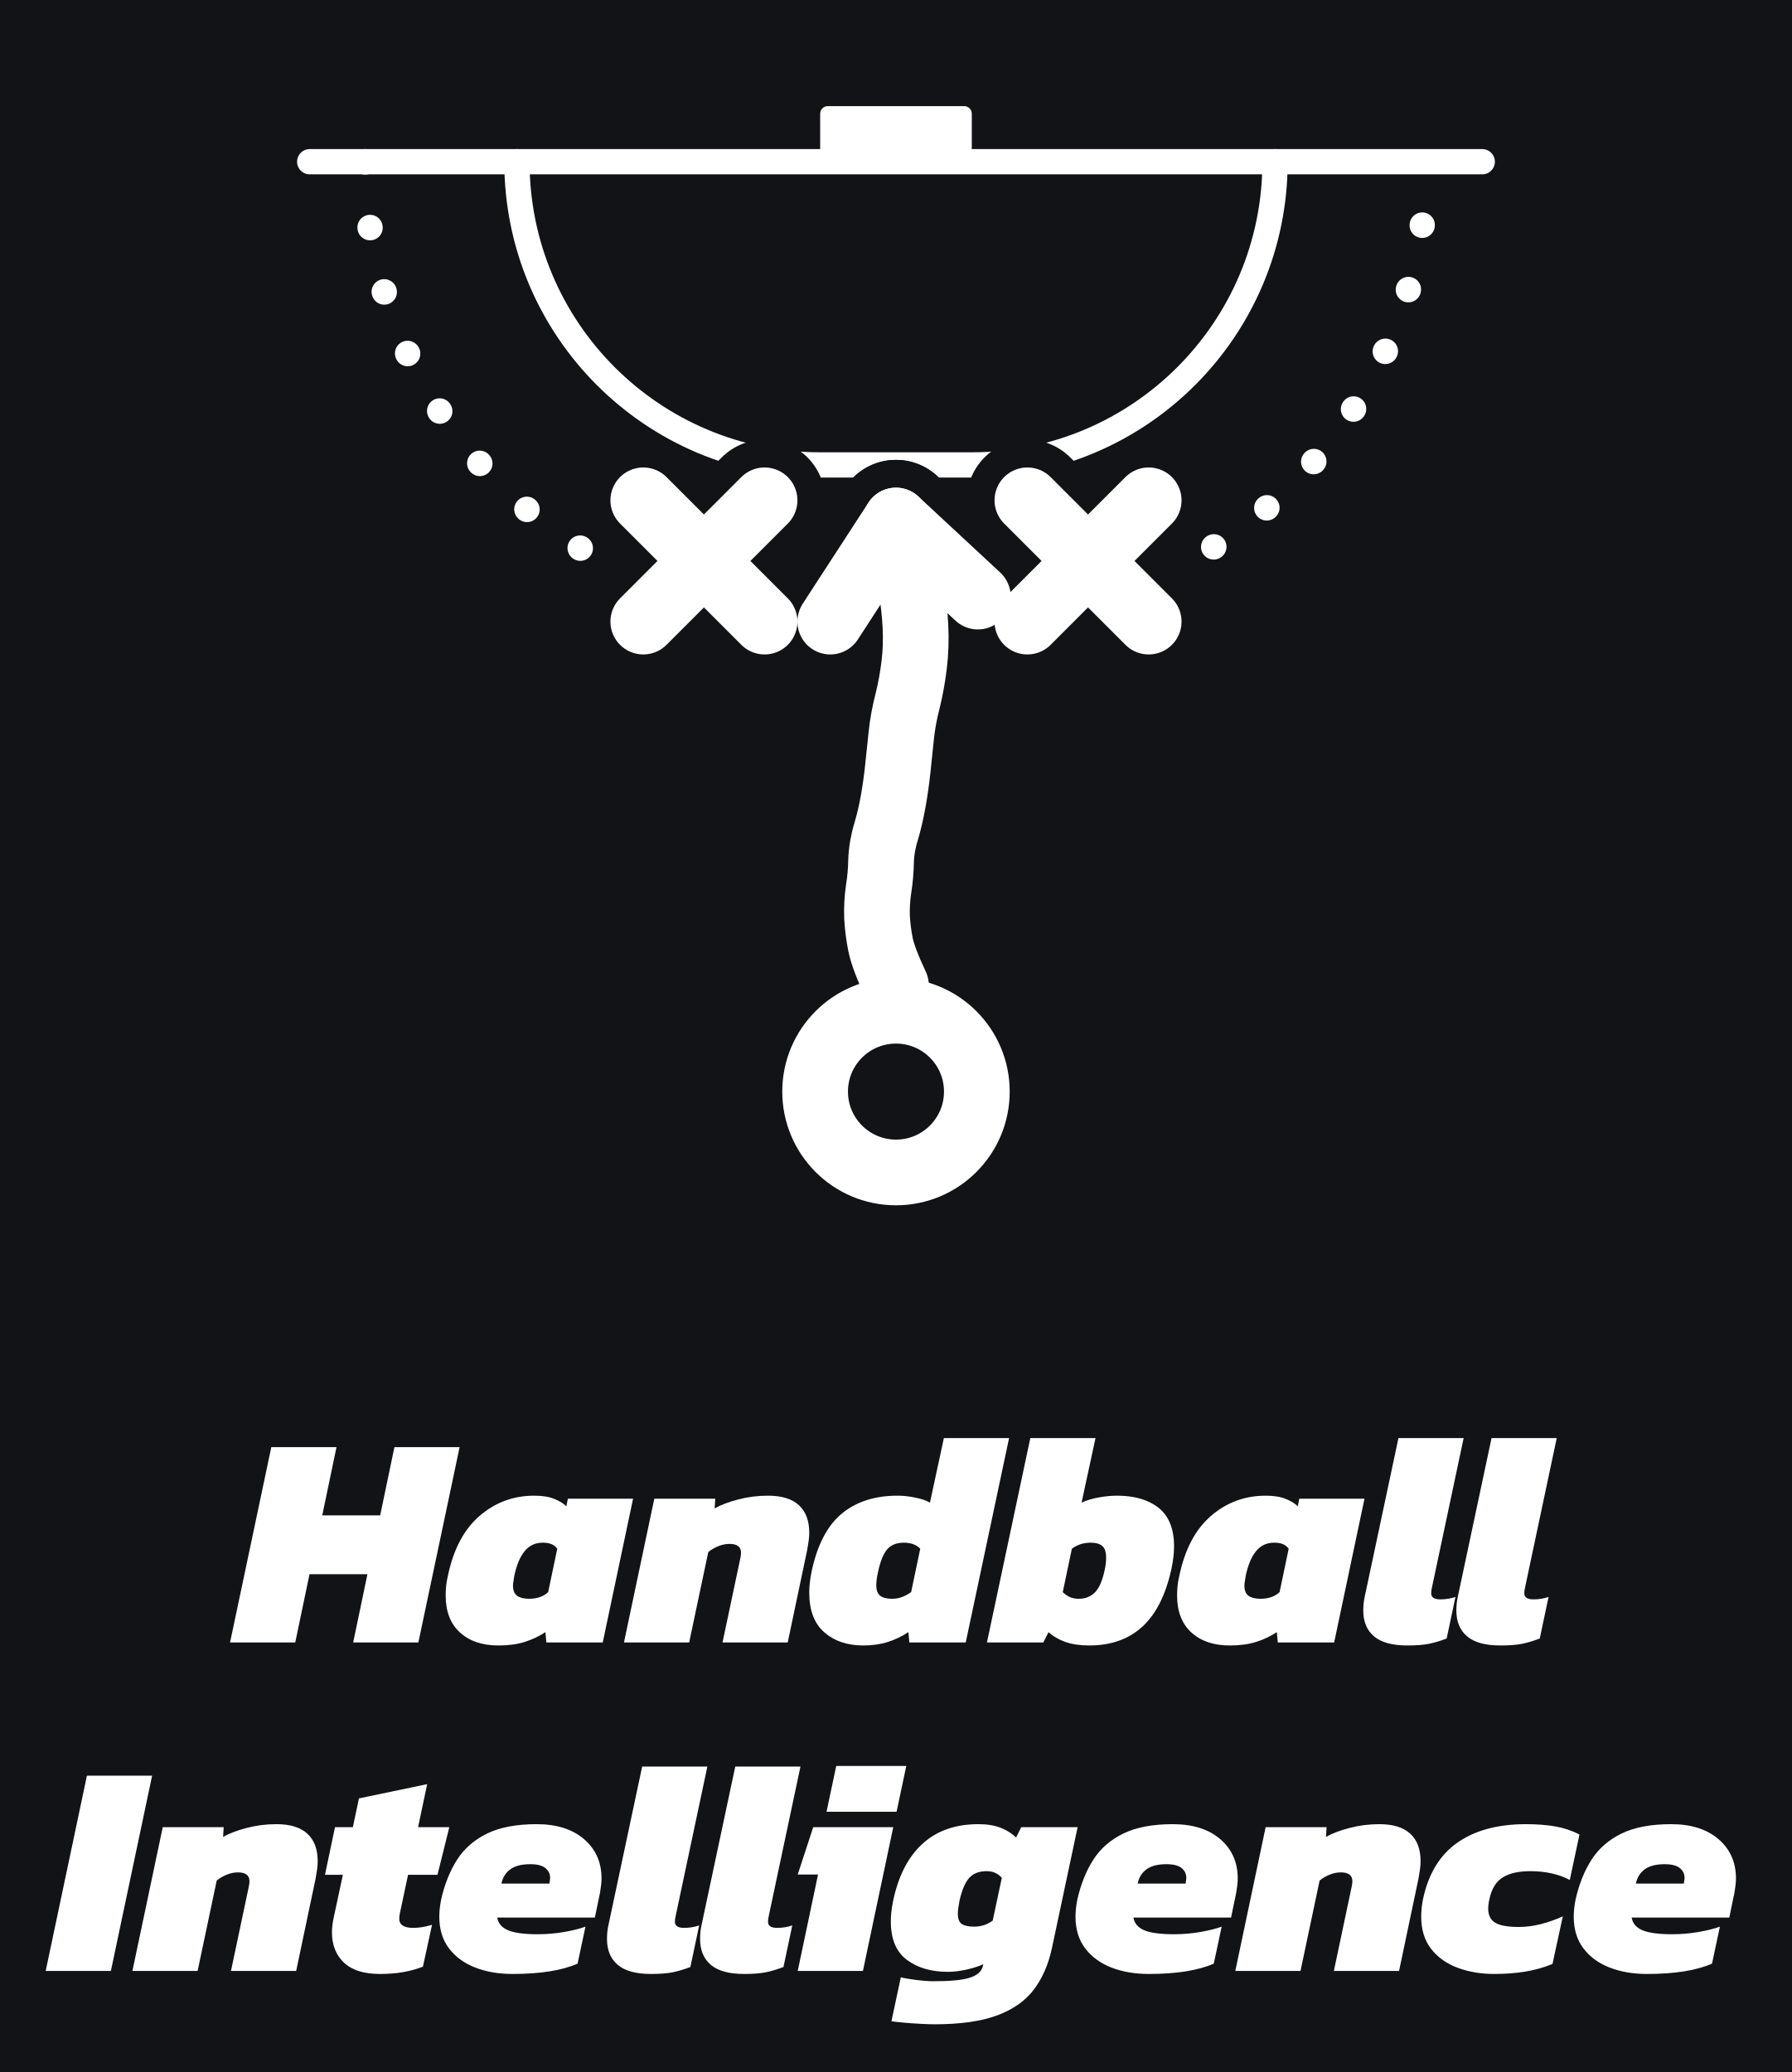
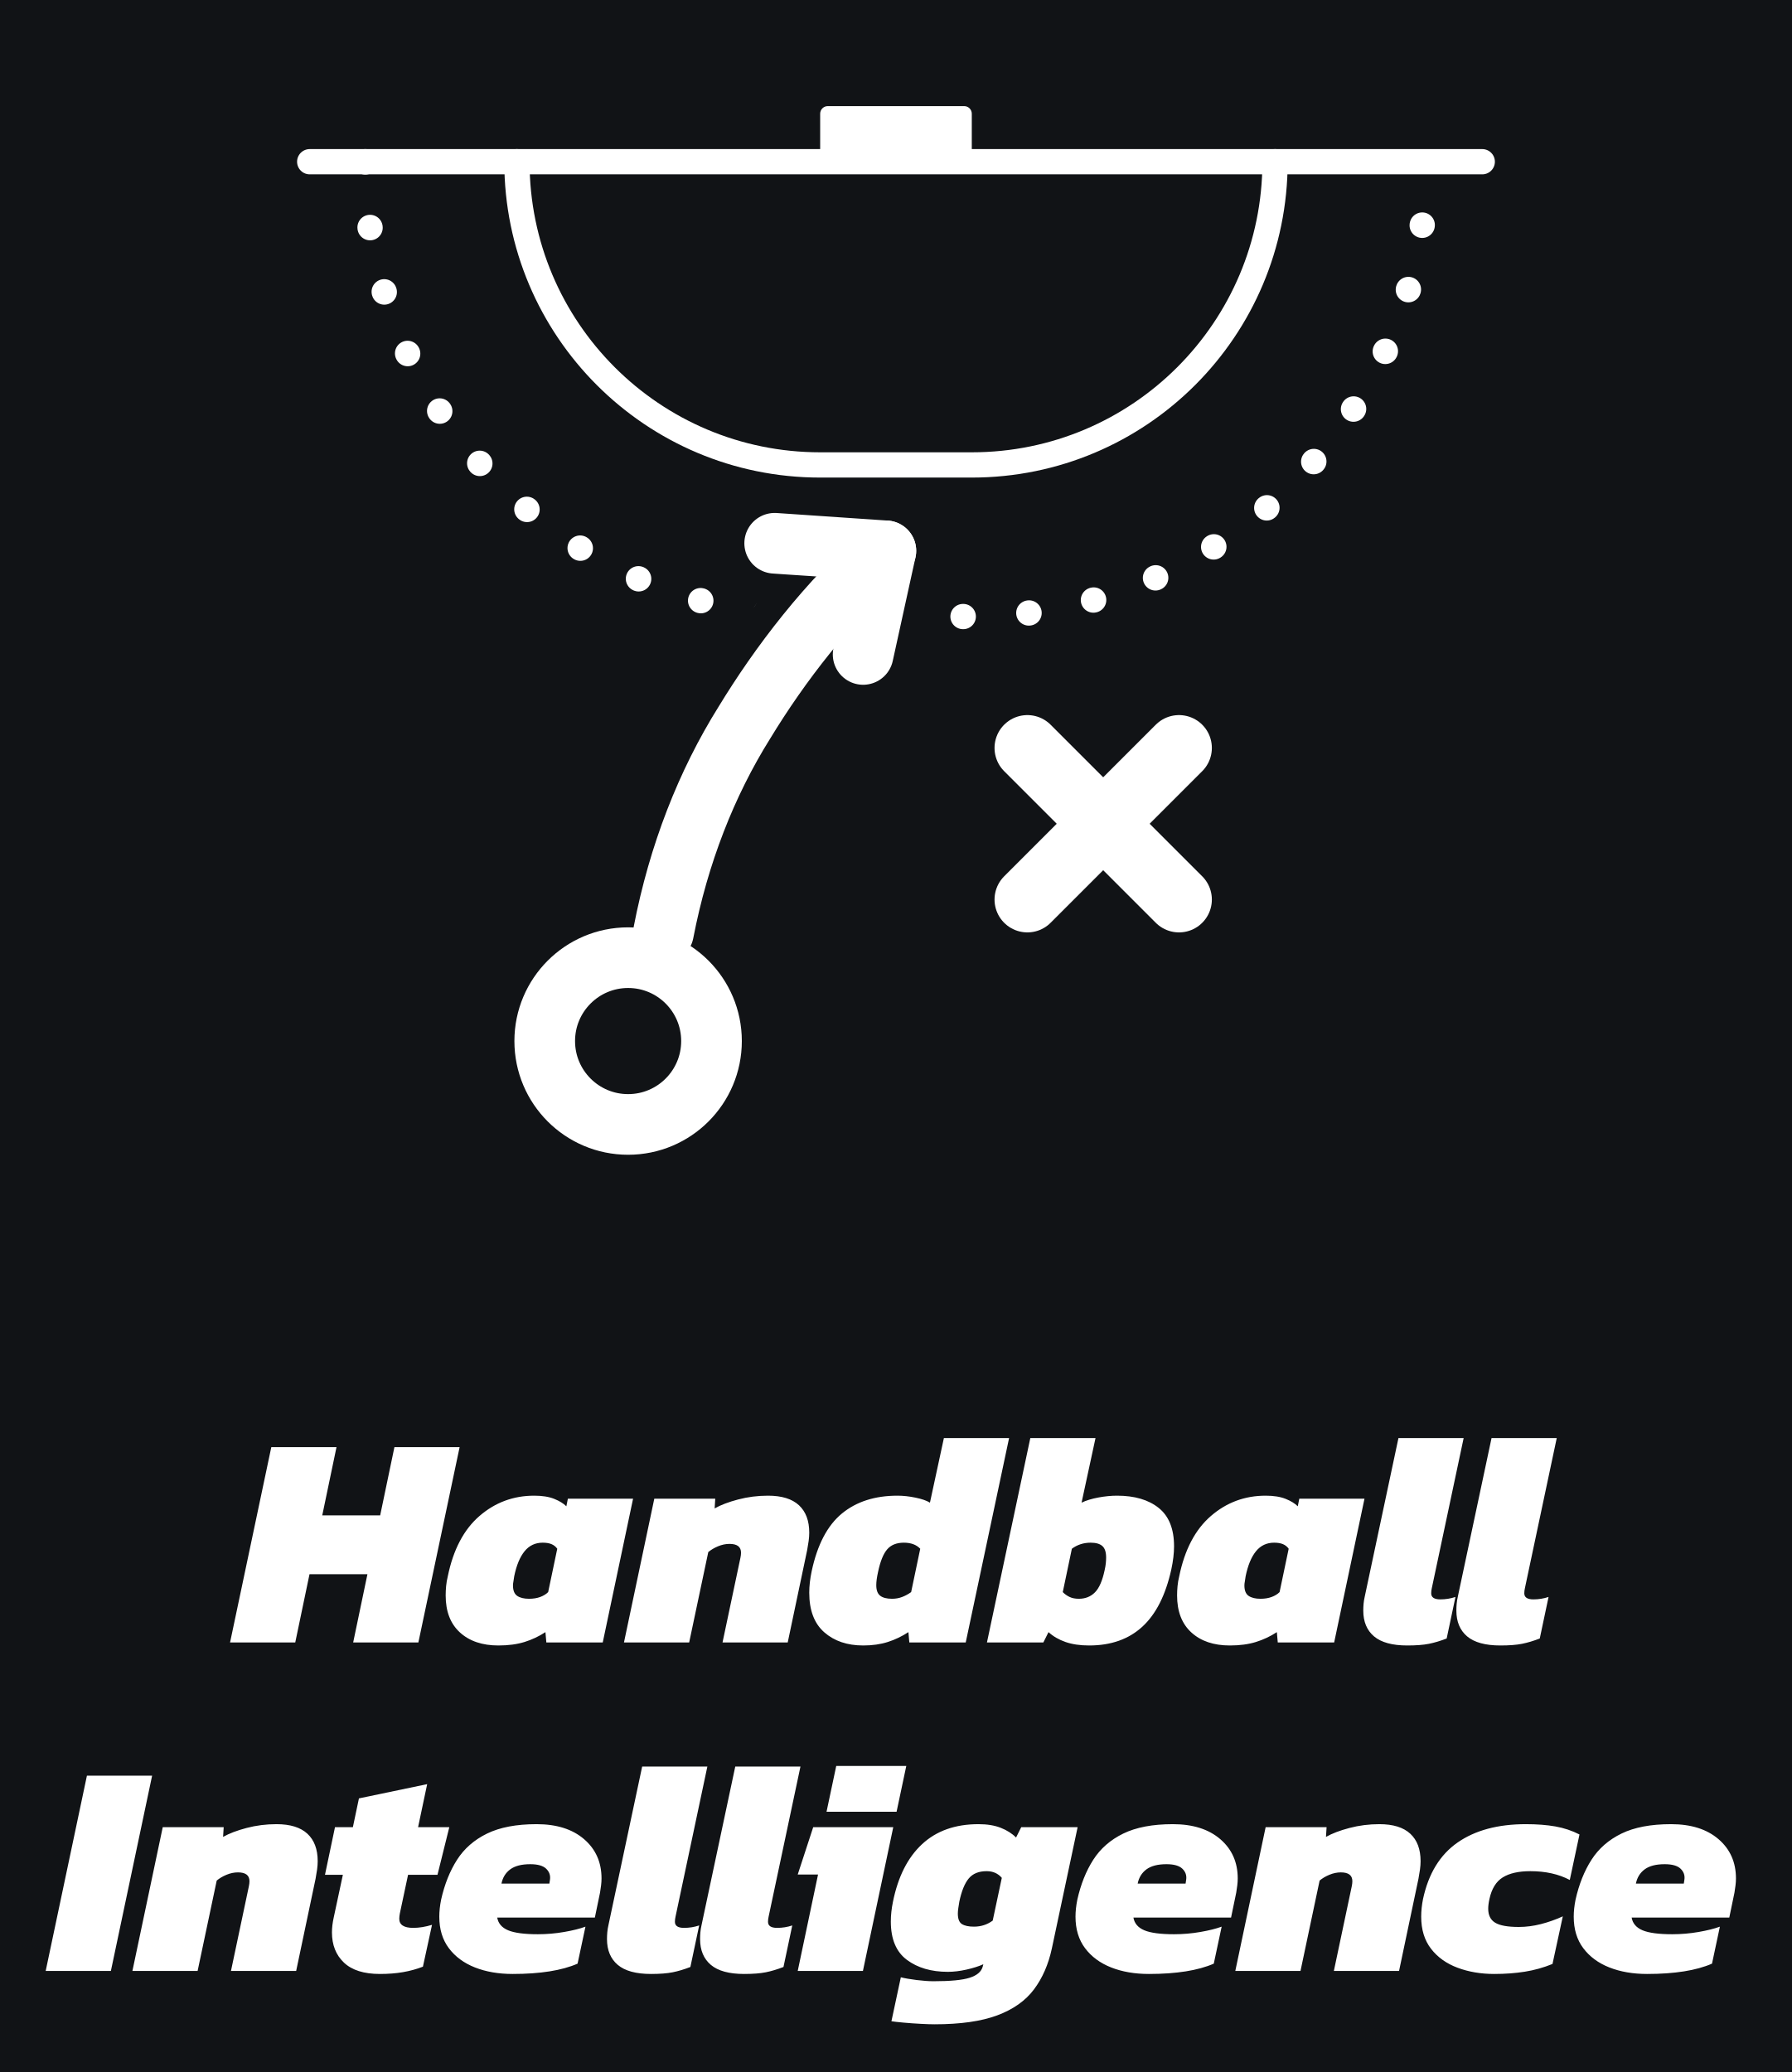
<svg xmlns="http://www.w3.org/2000/svg" viewBox="-98.56 0 709.12 820">
  <rect x="-2000" y="-2000" width="6000" height="6000" fill="#111316" />
  <defs>
    <mask id="km27" maskUnits="userSpaceOnUse" x="0" y="0" width="512" height="512">
      <rect width="512" height="512" fill="#fff" />
-       <path d="M156 198L204 246M204 198L156 246" stroke="#000" stroke-width="48" stroke-linecap="round" fill="none" />
-       <path d="M308 198L356 246M356 198L308 246" stroke="#000" stroke-width="48" stroke-linecap="round" fill="none" />
-       <circle cx="256" cy="432" r="32" fill="none" stroke="#000" stroke-width="48" />
-       <path d="M256 390Q251 379.3 249.9 373.9Q248.8 368.4 248.5 363Q248.3 357.5 249.1 352Q250 346.5 250.1 340.7Q250.3 334.9 252.1 329.1Q253.8 323.3 254.9 317.1Q256 310.9 256.7 304.4Q257.4 297.8 258.1 291Q258.8 284.3 260.6 277.4Q262.3 270.5 263.2 263.1Q264.1 255.7 263.7 247.8Q263.3 240 261.9 231.7Q260.6 223.5 258.3 214.7L256 206" fill="none" stroke="#000" stroke-width="48" stroke-linecap="round" stroke-linejoin="round" />
-       <path d="M315.8 261.5L256 206L207.9 279.9" fill="none" stroke="#000" stroke-width="48" stroke-linecap="round" stroke-linejoin="round" />
+       <path d="M308 296L368 356M368 296L308 356" stroke="#000" stroke-width="48" stroke-linecap="round" fill="none" />
+       <circle cx="150" cy="412" r="33" fill="none" stroke="#000" stroke-width="46" />
+       <path d="M164 369 C 170 338, 181 310, 196 286 C 210 263, 229 238, 252 218" fill="none" stroke="#000" stroke-width="46" stroke-linecap="round" />
+       <path d="M243 259 L252 218 L208 215" fill="none" stroke="#000" stroke-width="46" stroke-linecap="round" stroke-linejoin="round" />
    </mask>
  </defs>
  <g mask="url(#km27)">
    <path d="M24 64H488" stroke="#ffffff" stroke-width="10" stroke-linecap="round" fill="none" />
    <rect x="226" y="42" width="60" height="22" rx="3" fill="#ffffff" />
    <path d="M106 64A120 120 0 0 0 226 184H286A120 120 0 0 0 406 64" stroke="#ffffff" stroke-width="10" fill="none" stroke-linecap="round" />
    <path d="M46 64A180 180 0 0 0 226 244H286A180 180 0 0 0 466 64" stroke="#ffffff" stroke-width="10" fill="none" stroke-linecap="round" stroke-dasharray="0.1 26" />
  </g>
-   <path d="M156 198L204 246M204 198L156 246" stroke="#ffffff" stroke-width="26" stroke-linecap="round" fill="none" />
-   <path d="M308 198L356 246M356 198L308 246" stroke="#ffffff" stroke-width="26" stroke-linecap="round" fill="none" />
-   <circle cx="256" cy="432" r="32" fill="none" stroke="#ffffff" stroke-width="26" />
-   <path d="M256 390Q251 379.3 249.9 373.9Q248.8 368.4 248.5 363Q248.3 357.5 249.1 352Q250 346.5 250.1 340.7Q250.3 334.9 252.1 329.1Q253.8 323.3 254.9 317.1Q256 310.9 256.7 304.4Q257.4 297.8 258.1 291Q258.8 284.3 260.6 277.4Q262.3 270.5 263.2 263.1Q264.1 255.7 263.7 247.8Q263.3 240 261.9 231.7Q260.6 223.5 258.3 214.7L256 206" fill="none" stroke="#ffffff" stroke-width="26" stroke-linecap="round" stroke-linejoin="round" />
-   <path d="M288.4 236.1L256 206L230 246" fill="none" stroke="#ffffff" stroke-width="26" stroke-linecap="round" stroke-linejoin="round" />
+   <path d="M308 296L368 356M368 296L308 356" stroke="#ffffff" stroke-width="26" stroke-linecap="round" fill="none" />
+   <circle cx="150" cy="412" r="33" fill="none" stroke="#ffffff" stroke-width="24" />
+   <path d="M164 369 C 170 338, 181 310, 196 286 C 210 263, 229 238, 252 218" fill="none" stroke="#ffffff" stroke-width="24" stroke-linecap="round" />
+   <path d="M243 259 L252 218 L208 215" fill="none" stroke="#ffffff" stroke-width="24" stroke-linecap="round" stroke-linejoin="round" />
  <path d="M18.28 650L-7.52 650L8.80 572.72L34.60 572.72L28.96 599.72L51.88 599.72L57.52 572.72L83.32 572.72L67.00 650L41.20 650L46.84 623L23.92 623L18.28 650ZM98.68 651.20L98.68 651.20Q89.08 651.20 83.44 646.04Q77.80 640.88 77.80 631.40L77.80 631.40Q77.80 629.60 77.98 627.68Q78.16 625.76 78.64 623.84L78.64 623.84Q81.88 608 91.18 599.96Q100.48 591.92 112.84 591.92L112.84 591.92Q117.64 591.92 120.76 593.18Q123.88 594.44 125.56 596.12L125.56 596.12L126.16 593.12L151.96 593.12L139.96 650L117.64 650L117.28 645.92Q113.44 648.44 109.00 649.82Q104.56 651.20 98.68 651.20ZM110.80 632.72L110.80 632.72Q113.32 632.72 115.24 632Q117.16 631.28 118.36 630.08L118.36 630.08L121.96 612.92Q121.12 611.72 119.74 611.12Q118.36 610.52 116.20 610.52L116.20 610.52Q111.76 610.52 109.00 613.94Q106.24 617.36 104.92 623.84L104.92 623.84Q104.80 624.92 104.62 625.82Q104.44 626.72 104.44 627.44L104.44 627.44Q104.44 630.44 106.12 631.58Q107.80 632.72 110.80 632.72ZM174.16 650L148.36 650L160.36 593.12L184.48 593.12L184.24 596.96Q187.84 594.92 193.54 593.42Q199.24 591.92 205.36 591.92L205.36 591.92Q213.52 591.92 217.60 595.70Q221.68 599.48 221.68 606.56L221.68 606.56Q221.68 608.12 221.44 609.86Q221.20 611.60 220.84 613.52L220.84 613.52L213.16 650L187.36 650L194.44 616.52Q194.56 615.92 194.62 615.44Q194.68 614.96 194.68 614.48L194.68 614.48Q194.68 611 190.12 611L190.12 611Q187.84 611 185.56 611.96Q183.28 612.92 181.72 614.24L181.72 614.24L174.16 650ZM243.04 651.20L243.04 651.20Q233.56 651.20 227.62 645.98Q221.68 640.76 221.68 630.32L221.68 630.32Q221.68 628.28 221.92 626.18Q222.16 624.08 222.64 621.80L222.64 621.80Q226.00 606.08 234.58 599Q243.16 591.92 256.60 591.92L256.60 591.92Q259.96 591.92 263.74 592.70Q267.52 593.48 269.44 594.68L269.44 594.68L274.96 569.12L300.76 569.12L283.60 650L261.28 650L260.92 645.92Q257.08 648.44 252.76 649.82Q248.44 651.20 243.04 651.20ZM254.44 632.72L254.44 632.72Q256.60 632.72 258.46 632Q260.32 631.28 262.00 630.08L262.00 630.08L265.60 612.92Q263.32 610.52 259.12 610.52L259.12 610.52Q254.80 610.52 252.52 613.16Q250.24 615.80 248.92 622.04L248.92 622.04Q248.20 625.28 248.20 627.32L248.20 627.32Q248.20 630.32 249.76 631.52Q251.32 632.72 254.44 632.72ZM332.44 651.20L332.44 651.20Q327.04 651.20 323.08 649.82Q319.12 648.44 316.36 645.92L316.36 645.92L314.32 650L292 650L309.16 569.12L334.96 569.12L329.44 594.68Q332.20 593.36 336.10 592.64Q340 591.92 343.48 591.92L343.48 591.92Q353.92 591.92 359.98 596.78Q366.04 601.64 366.04 611.96L366.04 611.96Q366.04 616.04 364.96 621.08L364.96 621.08Q361.60 636.32 353.50 643.76Q345.40 651.20 332.44 651.20ZM328.36 632.72L328.36 632.72Q332.20 632.72 334.72 630.20Q337.24 627.68 338.56 621.44L338.56 621.44Q338.92 619.88 339.04 618.62Q339.16 617.36 339.16 616.40L339.16 616.40Q339.16 613.16 337.66 611.84Q336.16 610.52 333.04 610.52L333.04 610.52Q328.84 610.52 325.60 612.92L325.60 612.92L322 630.08Q323.20 631.28 324.70 632Q326.20 632.72 328.36 632.72ZM388.12 651.20L388.12 651.20Q378.52 651.20 372.88 646.04Q367.24 640.88 367.24 631.40L367.24 631.40Q367.24 629.60 367.42 627.68Q367.60 625.76 368.08 623.84L368.08 623.84Q371.32 608 380.62 599.96Q389.92 591.92 402.28 591.92L402.28 591.92Q407.08 591.92 410.20 593.18Q413.32 594.44 415 596.12L415 596.12L415.60 593.12L441.40 593.12L429.40 650L407.08 650L406.72 645.92Q402.88 648.44 398.44 649.82Q394 651.20 388.12 651.20ZM400.24 632.72L400.24 632.72Q402.76 632.72 404.68 632Q406.60 631.28 407.80 630.08L407.80 630.08L411.40 612.92Q410.56 611.72 409.18 611.12Q407.80 610.52 405.64 610.52L405.64 610.52Q401.20 610.52 398.44 613.94Q395.68 617.36 394.36 623.84L394.36 623.84Q394.24 624.92 394.06 625.82Q393.88 626.72 393.88 627.44L393.88 627.44Q393.88 630.44 395.56 631.58Q397.24 632.72 400.24 632.72ZM458.32 651.20L458.32 651.20Q449.44 651.20 445.18 647.60Q440.92 644 440.92 637.40L440.92 637.40Q440.92 636.08 441.04 634.70Q441.16 633.32 441.52 631.76L441.52 631.76L454.84 569.12L480.64 569.12L468.04 628.52Q467.92 629 467.86 629.54Q467.80 630.08 467.80 630.56L467.80 630.56Q467.80 632.96 471.40 632.96L471.40 632.96Q472.96 632.96 474.46 632.72Q475.96 632.48 477.40 632L477.40 632L473.92 648.44Q470.20 649.88 466.90 650.54Q463.60 651.20 458.32 651.20ZM495.16 651.20L495.16 651.20Q486.28 651.20 482.02 647.60Q477.76 644 477.76 637.40L477.76 637.40Q477.76 636.08 477.88 634.70Q478.00 633.32 478.36 631.76L478.36 631.76L491.68 569.12L517.48 569.12L504.88 628.52Q504.76 629 504.70 629.54Q504.64 630.08 504.64 630.56L504.64 630.56Q504.64 632.96 508.24 632.96L508.24 632.96Q509.80 632.96 511.30 632.72Q512.80 632.48 514.24 632L514.24 632L510.76 648.44Q507.04 649.88 503.74 650.54Q500.44 651.20 495.16 651.20Z" fill="#ffffff" />
  <path d="M-54.68 780L-80.48 780L-64.16 702.72L-38.36 702.72L-54.68 780ZM-20.36 780L-46.16 780L-34.16 723.12L-10.04 723.12L-10.28 726.96Q-6.68 724.92-0.98 723.42Q4.72 721.92 10.84 721.92L10.84 721.92Q19.00 721.92 23.08 725.70Q27.16 729.48 27.16 736.56L27.16 736.56Q27.16 738.12 26.92 739.86Q26.68 741.60 26.32 743.52L26.32 743.52L18.64 780L-7.16 780L-0.08 746.52Q0.04 745.92 0.10 745.44Q0.16 744.96 0.16 744.48L0.16 744.48Q0.16 741-4.40 741L-4.40 741Q-6.68 741-8.96 741.96Q-11.24 742.92-12.80 744.24L-12.80 744.24L-20.36 780ZM51.76 781.20L51.76 781.20Q42.28 781.20 37.54 776.70Q32.80 772.20 32.80 764.76L32.80 764.76Q32.80 762 33.52 758.76L33.52 758.76L37.12 741.96L30.04 741.96L34.00 723.12L41.08 723.12L43.48 711.72L70.48 706.08L66.88 723.12L79.24 723.12L74.56 741.96L62.92 741.96L59.68 757.20Q59.56 757.80 59.50 758.34Q59.44 758.88 59.44 759.36L59.44 759.36Q59.44 762.96 64.96 762.96L64.96 762.96Q68.44 762.96 72.40 761.76L72.40 761.76L68.80 778.32Q65.08 779.76 60.94 780.48Q56.80 781.20 51.76 781.20ZM104.32 781.20L104.32 781.20Q95.92 781.20 89.38 778.62Q82.84 776.04 79.06 771Q75.28 765.96 75.28 758.52L75.28 758.52Q75.28 755.40 76.00 751.80L76.00 751.80Q78.04 742.68 82.30 736.02Q86.56 729.36 94.18 725.64Q101.80 721.92 113.80 721.92L113.80 721.92Q125.68 721.92 132.58 727.86Q139.48 733.80 139.48 743.40L139.48 743.40Q139.48 744.72 139.30 746.16Q139.12 747.60 138.88 749.04L138.88 749.04L136.84 758.88L98.20 758.88Q98.80 762.36 102.52 763.92Q106.24 765.48 114.28 765.48L114.28 765.48Q119.56 765.48 124.72 764.58Q129.88 763.68 133.12 762.48L133.12 762.48L130.00 777.12Q120.64 781.20 104.32 781.20ZM99.88 745.44L99.88 745.44L118.84 745.44L119.08 743.88Q119.44 741.36 117.58 739.56Q115.72 737.76 111.28 737.76L111.28 737.76Q106.12 737.76 103.36 739.80Q100.60 741.84 99.88 745.44ZM159.04 781.20L159.04 781.20Q150.16 781.20 145.90 777.60Q141.64 774 141.64 767.40L141.64 767.40Q141.64 766.08 141.76 764.70Q141.88 763.32 142.24 761.76L142.24 761.76L155.56 699.12L181.36 699.12L168.76 758.52Q168.64 759 168.58 759.54Q168.52 760.08 168.52 760.56L168.52 760.56Q168.52 762.96 172.12 762.96L172.12 762.96Q173.68 762.96 175.18 762.72Q176.68 762.48 178.12 762L178.12 762L174.64 778.44Q170.92 779.88 167.62 780.54Q164.32 781.20 159.04 781.20ZM195.88 781.20L195.88 781.20Q187 781.20 182.74 777.60Q178.48 774 178.48 767.40L178.48 767.40Q178.48 766.08 178.60 764.70Q178.72 763.32 179.08 761.76L179.08 761.76L192.40 699.12L218.20 699.12L205.60 758.52Q205.48 759 205.42 759.54Q205.36 760.08 205.36 760.56L205.36 760.56Q205.36 762.96 208.96 762.96L208.96 762.96Q210.52 762.96 212.02 762.72Q213.52 762.48 214.96 762L214.96 762L211.48 778.44Q207.76 779.88 204.46 780.54Q201.16 781.20 195.88 781.20ZM256.24 717L228.52 717L232.36 698.88L260.08 698.88L256.24 717ZM242.92 780L217.12 780L225.16 741.84L217.12 741.84L223.24 723.12L254.92 723.12L242.92 780ZM271.24 801.12L271.24 801.12Q269.32 801.12 265.84 800.94Q262.36 800.76 259.06 800.46Q255.76 800.16 254.20 799.92L254.20 799.92L257.92 782.52Q260.32 783.12 264.16 783.60Q268 784.08 270.88 784.08L270.88 784.08Q280.84 784.08 285.16 782.70Q289.48 781.32 290.32 778.32L290.32 778.32L290.56 777.36Q287.92 778.56 283.96 779.46Q280 780.36 276.52 780.36L276.52 780.36Q266.68 780.36 260.32 775.62Q253.96 770.88 253.96 760.44L253.96 760.44Q253.96 756.72 254.80 752.64L254.80 752.64Q257.80 737.76 266.32 729.84Q274.84 721.92 288.64 721.92L288.64 721.92Q293.80 721.92 297.46 723.36Q301.12 724.80 303.52 727.20L303.52 727.20L305.56 723.12L327.88 723.12L317.68 771.12Q315.64 780.60 310.60 787.32Q305.56 794.04 296.08 797.58Q286.60 801.12 271.24 801.12ZM286.84 762.48L286.84 762.48Q291.04 762.48 294.28 760.08L294.28 760.08L297.88 743.16Q295.60 740.52 291.88 740.52L291.88 740.52Q287.20 740.52 284.80 743.40Q282.40 746.28 281.08 752.52L281.08 752.52Q280.84 753.96 280.66 755.16Q280.48 756.36 280.48 757.32L280.48 757.32Q280.48 760.44 282.10 761.46Q283.72 762.48 286.84 762.48ZM356.08 781.20L356.08 781.20Q347.68 781.20 341.14 778.62Q334.60 776.04 330.82 771Q327.04 765.96 327.04 758.52L327.04 758.52Q327.04 755.40 327.76 751.80L327.76 751.80Q329.80 742.68 334.06 736.02Q338.32 729.36 345.94 725.64Q353.56 721.92 365.56 721.92L365.56 721.92Q377.44 721.92 384.34 727.86Q391.24 733.80 391.24 743.40L391.24 743.40Q391.24 744.72 391.06 746.16Q390.88 747.60 390.64 749.04L390.64 749.04L388.60 758.88L349.96 758.88Q350.56 762.36 354.28 763.92Q358 765.48 366.04 765.48L366.04 765.48Q371.32 765.48 376.48 764.58Q381.64 763.68 384.88 762.48L384.88 762.48L381.76 777.12Q372.40 781.20 356.08 781.20ZM351.64 745.44L351.64 745.44L370.60 745.44L370.84 743.88Q371.20 741.36 369.34 739.56Q367.48 737.76 363.04 737.76L363.04 737.76Q357.88 737.76 355.12 739.80Q352.36 741.84 351.64 745.44ZM416.08 780L390.28 780L402.28 723.12L426.40 723.12L426.16 726.96Q429.76 724.92 435.46 723.42Q441.16 721.92 447.28 721.92L447.28 721.92Q455.44 721.92 459.52 725.70Q463.60 729.48 463.60 736.56L463.60 736.56Q463.60 738.12 463.36 739.86Q463.12 741.60 462.76 743.52L462.76 743.52L455.08 780L429.28 780L436.36 746.52Q436.48 745.92 436.54 745.44Q436.60 744.96 436.60 744.48L436.60 744.48Q436.60 741 432.04 741L432.04 741Q429.76 741 427.48 741.96Q425.20 742.92 423.64 744.24L423.64 744.24L416.08 780ZM492.76 781.20L492.76 781.20Q484.84 781.20 478.24 778.74Q471.64 776.28 467.74 771.24Q463.84 766.20 463.84 758.52L463.84 758.52Q463.84 755.16 464.56 751.56L464.56 751.56Q467.80 736.44 478.24 729.18Q488.68 721.92 505.24 721.92L505.24 721.92Q511.84 721.92 516.94 722.82Q522.04 723.72 526.48 726L526.48 726L522.64 744Q516.04 740.52 507.04 740.52L507.04 740.52Q500.08 740.52 496.12 742.98Q492.16 745.44 490.84 751.56L490.84 751.56Q490.60 752.64 490.48 753.60Q490.36 754.56 490.36 755.40L490.36 755.40Q490.36 759.24 493.12 760.92Q495.88 762.60 502.48 762.60L502.48 762.60Q506.80 762.60 511.24 761.46Q515.68 760.32 519.88 758.40L519.88 758.40L515.80 777.24Q510.52 779.40 504.88 780.30Q499.24 781.20 492.76 781.20ZM553.24 781.20L553.24 781.20Q544.84 781.20 538.30 778.62Q531.76 776.04 527.98 771Q524.20 765.96 524.20 758.52L524.20 758.52Q524.20 755.40 524.92 751.80L524.92 751.80Q526.96 742.68 531.22 736.02Q535.48 729.36 543.10 725.64Q550.72 721.92 562.72 721.92L562.72 721.92Q574.60 721.92 581.50 727.86Q588.40 733.80 588.40 743.40L588.40 743.40Q588.40 744.72 588.22 746.16Q588.04 747.60 587.80 749.04L587.80 749.04L585.76 758.88L547.12 758.88Q547.72 762.36 551.44 763.92Q555.16 765.48 563.20 765.48L563.20 765.48Q568.48 765.48 573.64 764.58Q578.80 763.68 582.04 762.48L582.04 762.48L578.92 777.12Q569.56 781.20 553.24 781.20ZM548.80 745.44L548.80 745.44L567.76 745.44L568 743.88Q568.36 741.36 566.50 739.56Q564.64 737.76 560.20 737.76L560.20 737.76Q555.04 737.76 552.28 739.80Q549.52 741.84 548.80 745.44Z" fill="#ffffff" />
</svg>
